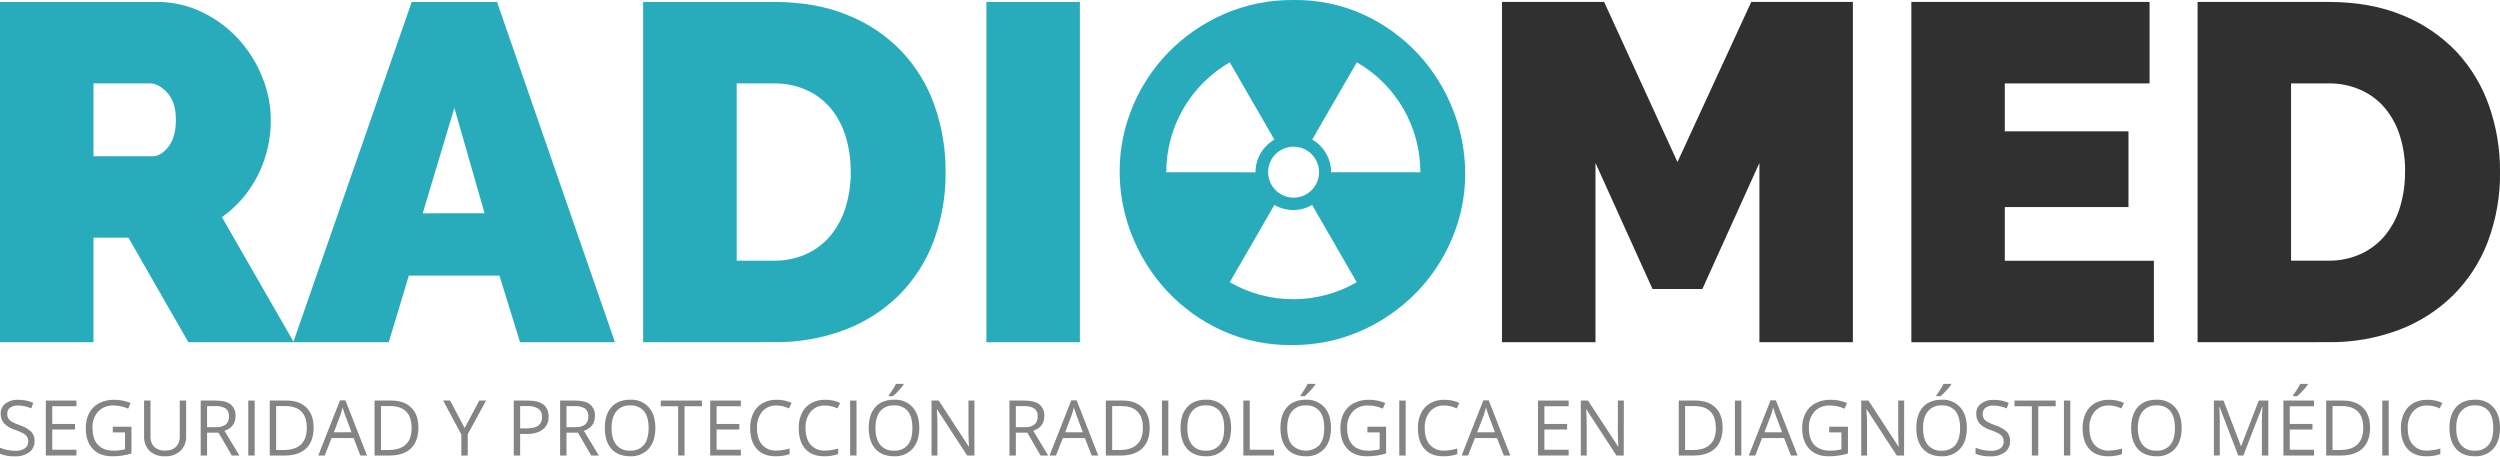
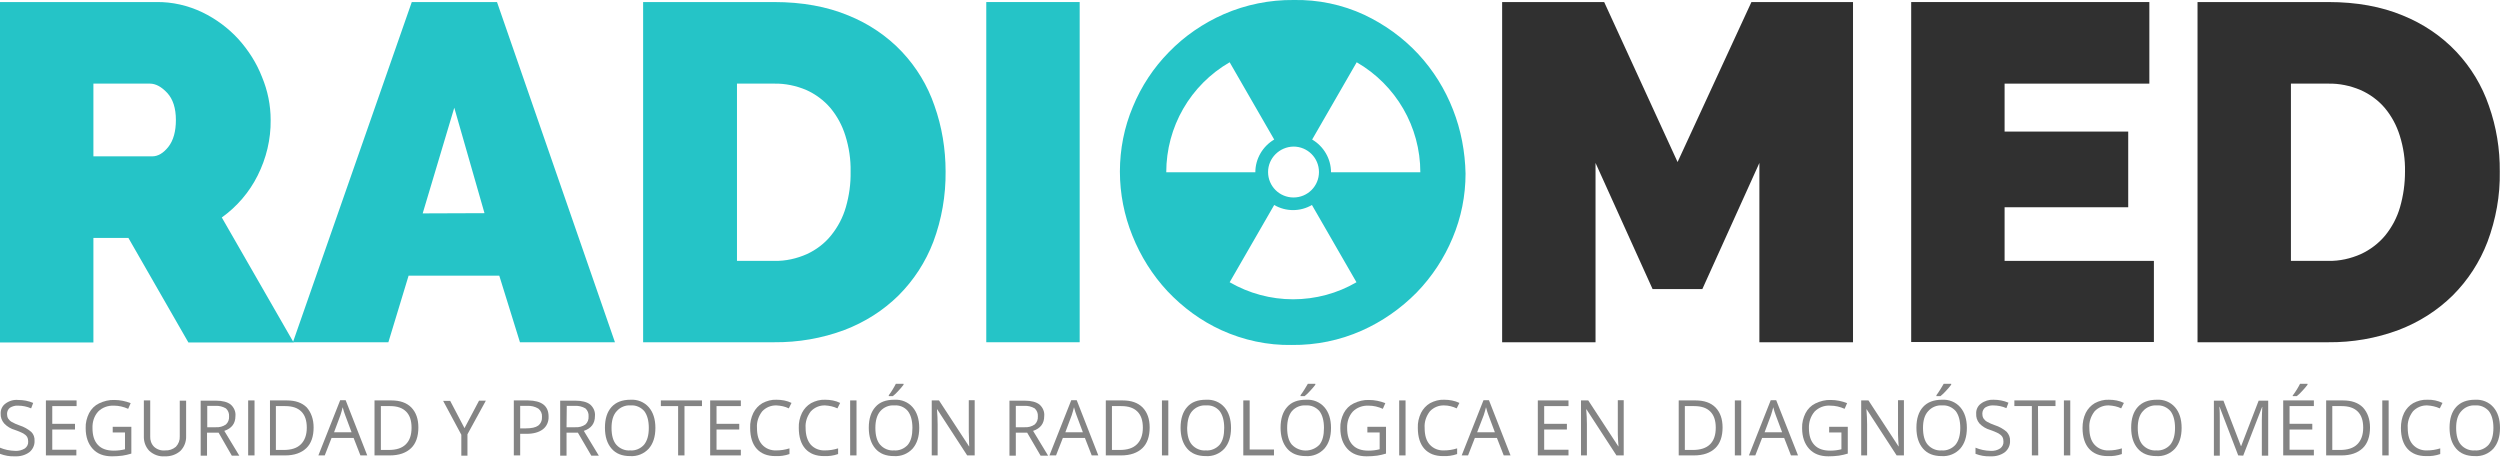
- <svg xmlns="http://www.w3.org/2000/svg" id="Capa_1" data-name="Capa 1" viewBox="0 0 1100.07 200.77">
-   <defs>
-     <style>.cls-1{fill:#28acbc;}.cls-2{fill:#303030;}.cls-3{fill:#848484;}</style>
-   </defs>
-   <path class="cls-1" d="M0,150.59V.85H68.76A45.48,45.48,0,0,1,89,5.38a52.68,52.68,0,0,1,15.93,11.81,55.19,55.19,0,0,1,10.44,16.66,50,50,0,0,1,3.79,18.88,53.24,53.24,0,0,1-5.69,24.36A49.62,49.62,0,0,1,97.65,95.54l31.64,55.05H82.89l-26.37-46H41.13v46ZM41.13,68.76H67.07q3.8,0,7.06-4.22T77.4,52.73q0-7.8-3.79-11.92T66,36.7H41.13Z" />
-   <path class="cls-1" d="M181.17.85h37.54L270.6,150.59H228.84l-9.07-29.31H179.9l-8.85,29.31h-42Zm32.06,93-13.29-46.4L186,93.86Z" />
-   <path class="cls-1" d="M283,150.59V.85h57.58q18.56,0,32.69,5.9a67.61,67.61,0,0,1,23.62,16,67.22,67.22,0,0,1,14.34,23.73,85.82,85.82,0,0,1,4.85,29,84.68,84.68,0,0,1-5.37,30.9A67,67,0,0,1,395.45,130a68.41,68.41,0,0,1-23.83,15.18,85.29,85.29,0,0,1-31,5.38Zm91.32-75.08A51.06,51.06,0,0,0,372,59.69a35.36,35.36,0,0,0-6.64-12.23,30,30,0,0,0-10.65-7.91,34,34,0,0,0-14.13-2.85H324.17v78h16.45a33.37,33.37,0,0,0,14.34-3,29.76,29.76,0,0,0,10.65-8.22,36.3,36.3,0,0,0,6.54-12.44A52.91,52.91,0,0,0,374.36,75.51Z" />
-   <path class="cls-1" d="M434.05,150.59V.85h41.13V150.59Z" />
-   <path class="cls-1" d="M639.36,48.31a77.54,77.54,0,0,0-15.28-24.49A76.31,76.31,0,0,0,600.23,6.53a72,72,0,0,0-31-6.53,74.92,74.92,0,0,0-30.71,6.22,77.29,77.29,0,0,0-24.23,16.66A75.83,75.83,0,0,0,498.36,47a73.82,73.82,0,0,0-5.68,28.48,75.26,75.26,0,0,0,5.48,28.25,78,78,0,0,0,15.4,24.37,76.31,76.31,0,0,0,23.83,17.19,72.21,72.21,0,0,0,31,6.53,73.71,73.71,0,0,0,30.68-6.32,78.14,78.14,0,0,0,24.16-16.77,76.64,76.64,0,0,0,15.81-24,72.82,72.82,0,0,0,5.68-28.35A76.26,76.26,0,0,0,639.36,48.31ZM569.19,64.54A11.22,11.22,0,1,1,558,75.74,11.22,11.22,0,0,1,569.19,64.54Zm-56,11.26a55.8,55.8,0,0,1,27.94-48.37l19.63,34a16.62,16.62,0,0,0-8.31,14.39Zm55.86,55.86a55.55,55.55,0,0,1-27.92-7.48l19.63-34a16.58,16.58,0,0,0,16.61,0l19.63,34A55.58,55.58,0,0,1,569.09,131.66ZM585.73,75.8a16.63,16.63,0,0,0-8.32-14.39l19.63-34A55.75,55.75,0,0,1,625,75.8Z" />
-   <path class="cls-2" d="M774.19,150.59V71.71l-25.1,55.47H727.16l-25.1-55.47v78.88H660.93V.85h44.93l32.27,70.44L770.61.85h44.71V150.59Z" />
-   <path class="cls-2" d="M947.77,114.74v35.85H841.05V.85H945.87V36.7h-63.7V57.79h54.42V91.11H882.17v23.63Z" />
-   <path class="cls-2" d="M967,150.59V.85h57.58q18.56,0,32.69,5.9a67.61,67.61,0,0,1,23.62,16,67.22,67.22,0,0,1,14.34,23.73,85.82,85.82,0,0,1,4.85,29,84.47,84.47,0,0,1-5.38,30.9A66.8,66.8,0,0,1,1079.37,130a68.41,68.41,0,0,1-23.83,15.18,85.29,85.29,0,0,1-31,5.38Zm91.32-75.08A51.06,51.06,0,0,0,1056,59.69a35.36,35.36,0,0,0-6.64-12.23,30,30,0,0,0-10.65-7.91,34,34,0,0,0-14.13-2.85h-16.45v78h16.45a33.37,33.37,0,0,0,14.34-3,29.76,29.76,0,0,0,10.65-8.22,36.25,36.25,0,0,0,6.54-12.45A52.8,52.8,0,0,0,1058.28,75.51Z" />
-   <path class="cls-3" d="M15.21,194a5.93,5.93,0,0,1-2.31,5,10,10,0,0,1-6.28,1.79A15.72,15.72,0,0,1,0,199.66V197a17.05,17.05,0,0,0,3.24,1,17.26,17.26,0,0,0,3.47.36A7,7,0,0,0,11,197.24a3.49,3.49,0,0,0,1.42-3,3.88,3.88,0,0,0-.5-2.06,4.74,4.74,0,0,0-1.69-1.48,24.62,24.62,0,0,0-3.6-1.54,11.48,11.48,0,0,1-4.82-2.86A6.33,6.33,0,0,1,.31,182a5.37,5.37,0,0,1,2.11-4.45A8.65,8.65,0,0,1,8,175.91a16.23,16.23,0,0,1,6.63,1.33l-.87,2.44a15.15,15.15,0,0,0-5.82-1.25,5.68,5.68,0,0,0-3.49.95,3.17,3.17,0,0,0-1.26,2.67,4.08,4.08,0,0,0,.46,2.06,4.41,4.41,0,0,0,1.57,1.47,19,19,0,0,0,3.36,1.48A13.15,13.15,0,0,1,13.78,190,5.7,5.7,0,0,1,15.21,194Z" />
-   <path class="cls-3" d="M33.64,200.44H20.16V176.26H33.64v2.5H23v7.79H33V189H23v8.89H33.64Z" />
-   <path class="cls-3" d="M49.63,187.77h8.22v11.76a26.29,26.29,0,0,1-3.9.92,28.52,28.52,0,0,1-4.6.32q-5.49,0-8.55-3.27t-3.06-9.15a13.81,13.81,0,0,1,1.51-6.61,10.24,10.24,0,0,1,4.36-4.33,14.1,14.1,0,0,1,6.66-1.5,18.16,18.16,0,0,1,7.21,1.43l-1.09,2.48a16,16,0,0,0-6.3-1.39,9,9,0,0,0-6.89,2.63,10.16,10.16,0,0,0-2.48,7.29c0,3.26.79,5.74,2.39,7.42s3.93,2.53,7,2.53a20.68,20.68,0,0,0,4.91-.58v-7.44H49.63Z" />
-   <path class="cls-3" d="M81.91,176.26V191.9a8.53,8.53,0,0,1-2.5,6.51,9.59,9.59,0,0,1-6.86,2.36,9.21,9.21,0,0,1-6.76-2.38,8.85,8.85,0,0,1-2.39-6.55V176.26h2.82V192a6.2,6.2,0,0,0,1.65,4.64,6.62,6.62,0,0,0,4.86,1.62,6.44,6.44,0,0,0,4.71-1.62A6.25,6.25,0,0,0,79.1,192V176.26Z" />
-   <path class="cls-3" d="M91.12,190.38v10.06H88.31V176.26h6.63q4.45,0,6.58,1.7a6.21,6.21,0,0,1,2.12,5.13q0,4.8-4.86,6.48l6.56,10.87H102l-5.85-10.06Zm0-2.41H95a6.68,6.68,0,0,0,4.36-1.18,4.39,4.39,0,0,0,1.39-3.55,4.05,4.05,0,0,0-1.41-3.46,7.7,7.7,0,0,0-4.54-1.06H91.12Z" />
-   <path class="cls-3" d="M109.25,200.44V176.26h2.81v24.18Z" />
-   <path class="cls-3" d="M138,188.12q0,6-3.25,9.15t-9.35,3.17h-6.7V176.26h7.41q5.64,0,8.76,3.12T138,188.12Zm-3,.1c0-3.16-.79-5.53-2.37-7.13s-3.94-2.4-7.06-2.4H121.5V198h3.42c3.36,0,5.87-.83,7.56-2.47S135,191.45,135,188.22Z" />
-   <path class="cls-3" d="M158.58,200.44l-3-7.69h-9.69l-3,7.69h-2.84l9.56-24.28H152l9.51,24.28Zm-3.89-10.22-2.81-7.49c-.36-.95-.74-2.11-1.12-3.49a31.43,31.43,0,0,1-1,3.49l-2.84,7.49Z" />
-   <path class="cls-3" d="M184.11,188.12q0,6-3.25,9.15t-9.35,3.17h-6.7V176.26h7.41q5.64,0,8.77,3.12T184.11,188.12Zm-3,.1c0-3.16-.79-5.53-2.38-7.13s-3.93-2.4-7-2.4h-4.08V198h3.42c3.35,0,5.87-.83,7.56-2.47S181.14,191.45,181.14,188.22Z" />
-   <path class="cls-3" d="M204.45,188.35l6.45-12.09h3l-8.07,14.8v9.38H203v-9.25L195,176.26h3.07Z" />
-   <path class="cls-3" d="M241.4,183.31a6.76,6.76,0,0,1-2.51,5.64q-2.5,2-7.17,2h-2.84v9.51h-2.81V176.26h6.26Q241.4,176.26,241.4,183.31Zm-12.52,5.21h2.53c2.49,0,4.29-.41,5.41-1.21a4.47,4.47,0,0,0,1.67-3.87,4.18,4.18,0,0,0-1.57-3.57,8.17,8.17,0,0,0-4.9-1.18h-3.14Z" />
-   <path class="cls-3" d="M249.27,190.38v10.06h-2.81V176.26h6.63q4.46,0,6.57,1.7a6.18,6.18,0,0,1,2.13,5.13q0,4.8-4.86,6.48l6.56,10.87h-3.32l-5.86-10.06Zm0-2.41h3.85a6.71,6.71,0,0,0,4.37-1.18,4.39,4.39,0,0,0,1.39-3.55,4.05,4.05,0,0,0-1.41-3.46,7.74,7.74,0,0,0-4.55-1.06h-3.65Z" />
-   <path class="cls-3" d="M288.38,188.32q0,5.81-2.93,9.13a10.35,10.35,0,0,1-8.17,3.32c-3.56,0-6.3-1.09-8.24-3.27s-2.9-5.25-2.9-9.22,1-7,2.91-9.15,4.7-3.25,8.27-3.25a10.27,10.27,0,0,1,8.13,3.31Q288.39,182.49,288.38,188.32Zm-19.27,0q0,4.91,2.1,7.45a7.41,7.41,0,0,0,6.07,2.53,7.33,7.33,0,0,0,6.07-2.53c1.37-1.68,2.06-4.17,2.06-7.45s-.69-5.72-2.05-7.4a7.28,7.28,0,0,0-6-2.53,7.46,7.46,0,0,0-6.11,2.54Q269.11,183.48,269.11,188.32Z" />
-   <path class="cls-3" d="M301.21,200.44H298.4V178.76h-7.65v-2.5h18.12v2.5h-7.66Z" />
-   <path class="cls-3" d="M326,200.44H312.51V176.26H326v2.5H315.32v7.79h10V189h-10v8.89H326Z" />
-   <path class="cls-3" d="M341.7,178.43a7.88,7.88,0,0,0-6.29,2.65,10.7,10.7,0,0,0-2.31,7.27c0,3.16.74,5.61,2.22,7.33a7.89,7.89,0,0,0,6.34,2.59,21.6,21.6,0,0,0,5.78-.91v2.47a18,18,0,0,1-6.21.94c-3.56,0-6.3-1.08-8.24-3.24s-2.9-5.23-2.9-9.21a14.53,14.53,0,0,1,1.39-6.55,10.1,10.1,0,0,1,4-4.34,12.26,12.26,0,0,1,6.21-1.52,15.07,15.07,0,0,1,6.65,1.39l-1.19,2.42A12.81,12.81,0,0,0,341.7,178.43Z" />
-   <path class="cls-3" d="M363.06,178.43a7.91,7.91,0,0,0-6.29,2.65,10.7,10.7,0,0,0-2.31,7.27c0,3.16.75,5.61,2.23,7.33a7.88,7.88,0,0,0,6.34,2.59,21.48,21.48,0,0,0,5.77-.91v2.47a17.94,17.94,0,0,1-6.2.94q-5.34,0-8.24-3.24t-2.9-9.21a14.53,14.53,0,0,1,1.39-6.55,10,10,0,0,1,4-4.34,12.26,12.26,0,0,1,6.21-1.52,15,15,0,0,1,6.64,1.39l-1.19,2.42A12.78,12.78,0,0,0,363.06,178.43Z" />
-   <path class="cls-3" d="M374.08,200.44V176.26h2.81v24.18Z" />
-   <path class="cls-3" d="M404.51,188.32q0,5.81-2.94,9.13a10.34,10.34,0,0,1-8.16,3.32q-5.34,0-8.24-3.27t-2.91-9.22q0-5.9,2.91-9.15t8.27-3.25a10.28,10.28,0,0,1,8.14,3.31Q404.51,182.49,404.51,188.32Zm-19.27,0q0,4.91,2.09,7.45a7.43,7.43,0,0,0,6.08,2.53,7.35,7.35,0,0,0,6.07-2.53c1.37-1.68,2-4.17,2-7.45s-.68-5.72-2-7.4a7.31,7.31,0,0,0-6.05-2.53,7.47,7.47,0,0,0-6.11,2.54Q385.25,183.48,385.24,188.32Zm5.85-14.41a28.06,28.06,0,0,0,1.72-2.48,27.41,27.41,0,0,0,1.44-2.53h3.35v.35a24,24,0,0,1-2.17,2.64,24.88,24.88,0,0,1-2.5,2.44h-1.84Z" />
-   <path class="cls-3" d="M428.78,200.44h-3.21l-13.21-20.29h-.13c.18,2.38.26,4.56.26,6.55v13.74H409.9V176.26h3.17l13.18,20.21h.13c0-.3-.07-1.25-.14-2.87s-.11-2.77-.09-3.46V176.26h2.63Z" />
-   <path class="cls-3" d="M447,190.38v10.06h-2.81V176.26h6.63q4.45,0,6.57,1.7a6.18,6.18,0,0,1,2.13,5.13q0,4.8-4.86,6.48l6.56,10.87h-3.32l-5.86-10.06Zm0-2.41h3.85a6.71,6.71,0,0,0,4.37-1.18,4.42,4.42,0,0,0,1.39-3.55,4,4,0,0,0-1.42-3.46,7.68,7.68,0,0,0-4.54-1.06H447Z" />
-   <path class="cls-3" d="M480.37,200.44l-3-7.69h-9.69l-3,7.69h-2.85l9.56-24.28h2.37l9.51,24.28Zm-3.89-10.22-2.81-7.49c-.37-.95-.74-2.11-1.13-3.49a31.23,31.23,0,0,1-1,3.49l-2.84,7.49Z" />
-   <path class="cls-3" d="M505.9,188.12q0,6-3.25,9.15t-9.36,3.17H486.6V176.26H494q5.64,0,8.76,3.12C504.85,181.47,505.9,184.38,505.9,188.12Zm-3,.1c0-3.16-.79-5.53-2.37-7.13s-3.94-2.4-7.06-2.4h-4.08V198h3.42c3.35,0,5.87-.83,7.56-2.47S502.92,191.45,502.92,188.22Z" />
-   <path class="cls-3" d="M511.29,200.44V176.26h2.81v24.18Z" />
-   <path class="cls-3" d="M541.72,188.32q0,5.81-2.94,9.13a10.34,10.34,0,0,1-8.16,3.32q-5.34,0-8.24-3.27t-2.91-9.22q0-5.9,2.91-9.15t8.27-3.25a10.28,10.28,0,0,1,8.14,3.31Q541.72,182.49,541.72,188.32Zm-19.27,0q0,4.91,2.09,7.45a7.43,7.43,0,0,0,6.08,2.53,7.35,7.35,0,0,0,6.07-2.53c1.37-1.68,2-4.17,2-7.45s-.68-5.72-2-7.4a7.31,7.31,0,0,0-6.05-2.53,7.47,7.47,0,0,0-6.11,2.54Q522.45,183.48,522.45,188.32Z" />
-   <path class="cls-3" d="M547.11,200.44V176.26h2.81v21.63h10.67v2.55Z" />
-   <path class="cls-3" d="M585.67,188.32q0,5.81-2.93,9.13a10.34,10.34,0,0,1-8.16,3.32q-5.34,0-8.25-3.27t-2.9-9.22q0-5.9,2.91-9.15t8.27-3.25a10.29,10.29,0,0,1,8.14,3.31Q585.68,182.49,585.67,188.32Zm-19.26,0c0,3.27.69,5.75,2.09,7.45a8.56,8.56,0,0,0,12.15,0c1.36-1.68,2.05-4.17,2.05-7.45s-.69-5.72-2.05-7.4a7.28,7.28,0,0,0-6-2.53,7.46,7.46,0,0,0-6.11,2.54C567.1,182.63,566.41,185.09,566.41,188.32Zm5.85-14.41c.53-.68,1.1-1.51,1.71-2.48a27.79,27.79,0,0,0,1.45-2.53h3.34v.35a23.76,23.76,0,0,1-2.16,2.64,26,26,0,0,1-2.5,2.44h-1.84Z" />
-   <path class="cls-3" d="M601.7,187.77h8.22v11.76a26.29,26.29,0,0,1-3.9.92,28.52,28.52,0,0,1-4.6.32q-5.49,0-8.55-3.27t-3.06-9.15a13.81,13.81,0,0,1,1.51-6.61,10.24,10.24,0,0,1,4.36-4.33,14.07,14.07,0,0,1,6.66-1.5,18.16,18.16,0,0,1,7.21,1.43l-1.09,2.48a16,16,0,0,0-6.3-1.39,9,9,0,0,0-6.89,2.63,10.17,10.17,0,0,0-2.49,7.29c0,3.26.8,5.74,2.39,7.42s3.94,2.53,7,2.53a20.68,20.68,0,0,0,4.91-.58v-7.44H601.7Z" />
-   <path class="cls-3" d="M615.72,200.44V176.26h2.82v24.18Z" />
-   <path class="cls-3" d="M635.52,178.43a7.88,7.88,0,0,0-6.29,2.65,10.7,10.7,0,0,0-2.31,7.27c0,3.16.74,5.61,2.22,7.33a7.91,7.91,0,0,0,6.34,2.59,21.6,21.6,0,0,0,5.78-.91v2.47a18,18,0,0,1-6.21.94c-3.56,0-6.3-1.08-8.24-3.24s-2.9-5.23-2.9-9.21a14.4,14.4,0,0,1,1.4-6.55,10,10,0,0,1,4-4.34,12.26,12.26,0,0,1,6.21-1.52,15.07,15.07,0,0,1,6.65,1.39L641,179.72A12.81,12.81,0,0,0,635.52,178.43Z" />
-   <path class="cls-3" d="M661.73,200.44l-3-7.69H649l-3,7.69h-2.84l9.56-24.28h2.36l9.51,24.28Zm-3.89-10.22L655,182.73c-.36-.95-.74-2.11-1.12-3.49a31.23,31.23,0,0,1-1,3.49L650,190.22Z" />
-   <path class="cls-3" d="M690.24,200.44H676.76V176.26h13.48v2.5H679.57v7.79h10V189h-10v8.89h10.67Z" />
-   <path class="cls-3" d="M714.49,200.44h-3.21l-13.22-20.29h-.13c.18,2.38.26,4.56.26,6.55v13.74H695.6V176.26h3.17L712,196.47h.14c0-.3-.08-1.25-.15-2.87s-.11-2.77-.09-3.46V176.26h2.64Z" />
-   <path class="cls-3" d="M758,188.12q0,6-3.25,9.15t-9.36,3.17h-6.69V176.26h7.41q5.64,0,8.76,3.12C757,181.47,758,184.38,758,188.12Zm-3,.1c0-3.16-.79-5.53-2.37-7.13s-3.94-2.4-7.06-2.4h-4.08V198H745c3.35,0,5.87-.83,7.56-2.47S755.05,191.45,755.05,188.22Z" />
-   <path class="cls-3" d="M763.42,200.44V176.26h2.81v24.18Z" />
-   <path class="cls-3" d="M788.06,200.44l-3-7.69h-9.69l-3,7.69h-2.84l9.56-24.28h2.36L791,200.44Zm-3.89-10.22-2.81-7.49c-.36-.95-.74-2.11-1.12-3.49a31.43,31.43,0,0,1-1,3.49l-2.84,7.49Z" />
-   <path class="cls-3" d="M804.93,187.77h8.22v11.76a26.13,26.13,0,0,1-3.91.92,28.3,28.3,0,0,1-4.59.32q-5.49,0-8.55-3.27T793,188.35a13.81,13.81,0,0,1,1.51-6.61,10.24,10.24,0,0,1,4.36-4.33,14.07,14.07,0,0,1,6.66-1.5,18.19,18.19,0,0,1,7.21,1.43l-1.09,2.48a16,16,0,0,0-6.3-1.39,9,9,0,0,0-6.9,2.63,10.21,10.21,0,0,0-2.48,7.29c0,3.26.8,5.74,2.39,7.42s3.94,2.53,7,2.53a20.68,20.68,0,0,0,4.91-.58v-7.44h-5.41Z" />
-   <path class="cls-3" d="M837.84,200.44h-3.21l-13.22-20.29h-.13q.27,3.57.27,6.55v13.74H819V176.26h3.17l13.18,20.21h.14c0-.3-.07-1.25-.15-2.87s-.1-2.77-.08-3.46V176.26h2.63Z" />
-   <path class="cls-3" d="M865.47,188.32q0,5.81-2.93,9.13a10.35,10.35,0,0,1-8.17,3.32c-3.56,0-6.3-1.09-8.24-3.27s-2.9-5.25-2.9-9.22,1-7,2.91-9.15,4.7-3.25,8.27-3.25a10.27,10.27,0,0,1,8.13,3.31Q865.48,182.49,865.47,188.32Zm-19.27,0q0,4.91,2.1,7.45a7.41,7.41,0,0,0,6.07,2.53,7.33,7.33,0,0,0,6.07-2.53c1.37-1.68,2.06-4.17,2.06-7.45s-.69-5.72-2-7.4a7.28,7.28,0,0,0-6-2.53,7.46,7.46,0,0,0-6.11,2.54Q846.2,183.48,846.2,188.32Zm5.86-14.41c.53-.68,1.1-1.51,1.71-2.48s1.09-1.81,1.45-2.53h3.34v.35a24,24,0,0,1-2.17,2.64,24.88,24.88,0,0,1-2.5,2.44h-1.83Z" />
-   <path class="cls-3" d="M884.51,194a5.94,5.94,0,0,1-2.32,5,10,10,0,0,1-6.28,1.79,15.75,15.75,0,0,1-6.62-1.11V197a17.05,17.05,0,0,0,3.24,1,17.28,17.28,0,0,0,3.48.36,7,7,0,0,0,4.23-1.06,3.49,3.49,0,0,0,1.42-3,3.88,3.88,0,0,0-.5-2.06,4.74,4.74,0,0,0-1.69-1.48,24.62,24.62,0,0,0-3.6-1.54,11.48,11.48,0,0,1-4.82-2.86,6.32,6.32,0,0,1-1.44-4.31,5.36,5.36,0,0,1,2.1-4.45,8.67,8.67,0,0,1,5.55-1.66,16.23,16.23,0,0,1,6.63,1.33l-.87,2.44a15.15,15.15,0,0,0-5.82-1.25,5.7,5.7,0,0,0-3.49.95,3.17,3.17,0,0,0-1.26,2.67,4.19,4.19,0,0,0,.46,2.06,4.41,4.41,0,0,0,1.57,1.47,19,19,0,0,0,3.36,1.48,13.28,13.28,0,0,1,5.24,2.91A5.75,5.75,0,0,1,884.51,194Z" />
-   <path class="cls-3" d="M896.89,200.44h-2.81V178.76h-7.66v-2.5h18.13v2.5h-7.66Z" />
-   <path class="cls-3" d="M908.19,200.44V176.26H911v24.18Z" />
-   <path class="cls-3" d="M928,178.43a7.91,7.91,0,0,0-6.29,2.65,10.7,10.7,0,0,0-2.31,7.27c0,3.16.74,5.61,2.23,7.33a7.88,7.88,0,0,0,6.34,2.59,21.48,21.48,0,0,0,5.77-.91v2.47a18,18,0,0,1-6.2.94q-5.34,0-8.24-3.24t-2.91-9.21a14.53,14.53,0,0,1,1.4-6.55,10,10,0,0,1,4-4.34,12.26,12.26,0,0,1,6.21-1.52,15,15,0,0,1,6.64,1.39l-1.19,2.42A12.81,12.81,0,0,0,928,178.43Z" />
-   <path class="cls-3" d="M960,188.32q0,5.81-2.93,9.13a10.35,10.35,0,0,1-8.17,3.32c-3.56,0-6.3-1.09-8.24-3.27s-2.9-5.25-2.9-9.22,1-7,2.91-9.15,4.7-3.25,8.27-3.25a10.27,10.27,0,0,1,8.13,3.31Q960,182.49,960,188.32Zm-19.27,0q0,4.91,2.1,7.45a7.41,7.41,0,0,0,6.07,2.53,7.33,7.33,0,0,0,6.07-2.53c1.37-1.68,2.06-4.17,2.06-7.45s-.69-5.72-2-7.4a7.28,7.28,0,0,0-6-2.53,7.46,7.46,0,0,0-6.11,2.54Q940.71,183.48,940.71,188.32Z" />
-   <path class="cls-3" d="M984.87,200.44,976.67,179h-.13c.15,1.7.23,3.71.23,6.05v15.38h-2.6V176.26h4.24l7.65,20h.13l7.73-20h4.2v24.18h-2.81V184.86q0-2.69.23-5.82h-.13l-8.27,21.4Z" />
-   <path class="cls-3" d="M1018.23,200.44h-13.48V176.26h13.48v2.5h-10.67v7.79h10V189h-10v8.89h10.67ZM1009,173.91c.52-.68,1.1-1.51,1.71-2.48a27.41,27.41,0,0,0,1.44-2.53h3.35v.35a24,24,0,0,1-2.17,2.64,24.88,24.88,0,0,1-2.5,2.44H1009Z" />
-   <path class="cls-3" d="M1042.89,188.12q0,6-3.25,9.15t-9.36,3.17h-6.69V176.26h7.4q5.65,0,8.77,3.12C1041.84,181.47,1042.89,184.38,1042.89,188.12Zm-3,.1c0-3.16-.79-5.53-2.37-7.13s-3.94-2.4-7.06-2.4h-4.08V198h3.42c3.35,0,5.87-.83,7.56-2.47S1039.91,191.45,1039.91,188.22Z" />
-   <path class="cls-3" d="M1048.28,200.44V176.26h2.81v24.18Z" />
-   <path class="cls-3" d="M1068.07,178.43a7.88,7.88,0,0,0-6.29,2.65,10.7,10.7,0,0,0-2.31,7.27c0,3.16.74,5.61,2.22,7.33a7.91,7.91,0,0,0,6.35,2.59,21.54,21.54,0,0,0,5.77-.91v2.47a18,18,0,0,1-6.2.94q-5.34,0-8.25-3.24t-2.9-9.21a14.53,14.53,0,0,1,1.4-6.55,10.08,10.08,0,0,1,4-4.34,12.26,12.26,0,0,1,6.21-1.52,15,15,0,0,1,6.65,1.39l-1.19,2.42A12.81,12.81,0,0,0,1068.07,178.43Z" />
-   <path class="cls-3" d="M1100.07,188.32q0,5.81-2.93,9.13a10.35,10.35,0,0,1-8.17,3.32c-3.56,0-6.3-1.09-8.24-3.27s-2.9-5.25-2.9-9.22,1-7,2.91-9.15,4.7-3.25,8.27-3.25a10.27,10.27,0,0,1,8.13,3.31Q1100.08,182.49,1100.07,188.32Zm-19.27,0q0,4.91,2.1,7.45a7.41,7.41,0,0,0,6.07,2.53,7.33,7.33,0,0,0,6.07-2.53c1.37-1.68,2.06-4.17,2.06-7.45s-.69-5.72-2-7.4a7.28,7.28,0,0,0-6-2.53,7.46,7.46,0,0,0-6.11,2.54Q1080.8,183.48,1080.8,188.32Z" />
+ <svg xmlns="http://www.w3.org/2000/svg" version="1.1" id="Capa_1" x="0px" y="0px" viewBox="0 0 1100.1 200.8" style="enable-background:new 0 0 1100.1 200.8;" xml:space="preserve">
+   <style type="text/css">
+ 	.st0{fill:#25C4C7;}
+ 	.st1{fill:#303030;}
+ 	.st2{fill:#848484;}
+ </style>
+   <path class="st0" d="M0,150.6V0.9h68.8c7-0.1,13.9,1.5,20.2,4.5c6,2.9,11.4,6.9,15.9,11.8c4.4,4.9,8,10.5,10.4,16.7  c2.5,6,3.8,12.4,3.8,18.9c0.1,8.5-1.9,16.8-5.7,24.4c-3.7,7.4-9.1,13.7-15.8,18.5l31.6,55H82.9l-26.4-46H41.1v46H0z M41.1,68.8h25.9  c2.5,0,4.9-1.4,7.1-4.2c2.2-2.8,3.3-6.8,3.3-11.8c0-5.2-1.3-9.2-3.8-11.9s-5.1-4.1-7.6-4.1H41.1V68.8z" />
+   <path class="st0" d="M181.2,0.9h37.5l51.9,149.7h-41.8l-9.1-29.3h-39.9l-8.9,29.3h-42L181.2,0.9z M213.2,93.8l-13.3-46.4L186,93.9  L213.2,93.8z" />
+   <path class="st0" d="M283,150.6V0.9h57.6c12.4,0,23.3,2,32.7,5.9c8.9,3.6,17,9,23.6,16c6.4,6.8,11.3,14.9,14.3,23.7  c3.3,9.3,4.9,19.1,4.9,29c0.1,10.5-1.7,21-5.4,30.9c-3.4,8.9-8.6,16.9-15.3,23.6c-6.8,6.7-14.9,11.8-23.8,15.2  c-9.9,3.7-20.4,5.5-31,5.4L283,150.6z M374.3,75.5c0.1-5.4-0.7-10.7-2.3-15.8c-1.4-4.5-3.6-8.6-6.6-12.2c-2.9-3.4-6.6-6.1-10.6-7.9  c-4.5-1.9-9.3-2.9-14.1-2.8h-16.4v78h16.5c4.9,0.1,9.8-1,14.3-3c4.1-1.9,7.8-4.7,10.6-8.2c3-3.7,5.2-7.9,6.5-12.4  C373.7,86,374.4,80.8,374.3,75.5L374.3,75.5z" />
+   <path class="st0" d="M434,150.6V0.9h41.1v149.7H434z" />
+   <path class="st0" d="M639.4,48.3c-3.5-9-8.7-17.4-15.3-24.5c-6.8-7.3-14.9-13.1-23.8-17.3c-9.7-4.5-20.3-6.7-31-6.5  c-10.6-0.1-21,2-30.7,6.2c-9.1,4-17.3,9.6-24.2,16.7c-6.8,6.9-12.2,15.1-15.9,24.1c-3.8,9-5.7,18.7-5.7,28.5  c0,9.7,1.9,19.3,5.5,28.2c3.6,9,8.8,17.3,15.4,24.4c6.8,7.2,14.8,13.1,23.8,17.2c9.7,4.4,20.3,6.7,31,6.5c10.6,0.1,21-2,30.7-6.3  c9-4,17.2-9.7,24.2-16.8c6.7-6.9,12.1-15.1,15.8-24c3.8-9,5.7-18.6,5.7-28.3C644.7,66.8,642.9,57.2,639.4,48.3z M569.2,64.5  c6.2,0,11.2,5,11.2,11.2c0,6.2-5,11.2-11.2,11.2c-6.2,0-11.2-5-11.2-11.2c0,0,0,0,0,0C558,69.6,563,64.6,569.2,64.5z M513.2,75.8  c0-20,10.6-38.4,27.9-48.4l19.6,34c-5.1,3-8.3,8.5-8.3,14.4L513.2,75.8z M569,131.7c-9.8,0-19.4-2.6-27.9-7.5l19.6-34  c5.1,3,11.5,3,16.6,0l19.6,34C588.5,129.1,578.9,131.7,569,131.7L569,131.7z M585.7,75.8c0-5.9-3.2-11.4-8.3-14.4l19.6-34  c17.3,10,28,28.4,28,48.4H585.7z" />
+   <path class="st1" d="M774.2,150.6V71.7l-25.1,55.5h-21.9l-25.1-55.5v78.9h-41.1V0.9h44.9l32.3,70.4l32.5-70.4h44.7v149.7H774.2z" />
+   <path class="st1" d="M947.8,114.7v35.8H841V0.9h104.8v35.9h-63.7v21.1h54.4v33.3h-54.4v23.6H947.8z" />
+   <path class="st1" d="M967,150.6V0.9h57.6c12.4,0,23.3,2,32.7,5.9c8.9,3.6,17,9,23.6,16c6.4,6.8,11.3,14.9,14.3,23.7  c3.3,9.3,4.9,19.1,4.8,29c0.2,10.5-1.7,21-5.4,30.9c-3.4,8.9-8.6,16.9-15.3,23.6c-6.8,6.7-14.9,11.8-23.8,15.2  c-9.9,3.7-20.4,5.5-31,5.4L967,150.6z M1058.3,75.5c0.1-5.4-0.7-10.7-2.3-15.8c-1.4-4.5-3.6-8.6-6.6-12.2c-2.9-3.4-6.6-6.1-10.7-7.9  c-4.5-1.9-9.3-2.9-14.1-2.8h-16.5v78h16.5c4.9,0.1,9.8-1,14.3-3c4.1-1.9,7.8-4.7,10.7-8.2c3-3.7,5.2-7.9,6.5-12.4  C1057.6,86,1058.3,80.8,1058.3,75.5L1058.3,75.5z" />
+   <path class="st2" d="M15.2,194c0.1,1.9-0.8,3.8-2.3,5c-1.8,1.3-4,1.9-6.3,1.8c-2.3,0.1-4.5-0.3-6.6-1.1V197c1,0.4,2.1,0.8,3.2,1  c1.1,0.2,2.3,0.4,3.5,0.4c1.5,0.1,3-0.3,4.3-1.1c0.9-0.7,1.5-1.8,1.4-3c0-0.7-0.1-1.4-0.5-2.1c-0.4-0.6-1-1.1-1.7-1.5  c-1.2-0.6-2.4-1.1-3.6-1.5c-1.8-0.5-3.5-1.5-4.8-2.9c-1-1.2-1.6-2.7-1.5-4.3c-0.1-1.7,0.7-3.4,2.1-4.4c1.6-1.2,3.6-1.8,5.6-1.6  c2.3,0,4.5,0.4,6.6,1.3l-0.9,2.4c-1.8-0.8-3.8-1.2-5.8-1.2c-1.2-0.1-2.5,0.3-3.5,0.9c-0.8,0.6-1.3,1.6-1.3,2.7  c0,0.7,0.1,1.4,0.5,2.1c0.4,0.6,0.9,1.1,1.6,1.5c1.1,0.6,2.2,1.1,3.4,1.5c1.9,0.6,3.7,1.6,5.2,2.9C14.8,191.1,15.3,192.5,15.2,194z" />
+   <path class="st2" d="M33.6,200.4H20.2v-24.2h13.5v2.5H23v7.8h10v2.5H23v8.9h10.6V200.4z" />
+   <path class="st2" d="M49.6,187.8h8.2v11.8c-1.3,0.4-2.6,0.7-3.9,0.9c-1.5,0.2-3.1,0.3-4.6,0.3c-3.7,0-6.5-1.1-8.5-3.3  s-3.1-5.2-3.1-9.1c-0.1-2.3,0.5-4.6,1.5-6.6c1-1.9,2.5-3.4,4.4-4.3c2.1-1,4.4-1.6,6.7-1.5c2.5,0,4.9,0.5,7.2,1.4l-1.1,2.5  c-2-0.9-4.1-1.4-6.3-1.4c-2.6-0.1-5.1,0.8-6.9,2.6c-1.8,2-2.6,4.6-2.5,7.3c0,3.3,0.8,5.7,2.4,7.4s3.9,2.5,7,2.5  c1.7,0,3.3-0.2,4.9-0.6v-7.4h-5.4V187.8z" />
+   <path class="st2" d="M81.9,176.3v15.6c0.1,2.4-0.8,4.8-2.5,6.5c-1.9,1.7-4.4,2.5-6.9,2.4c-2.5,0.2-4.9-0.7-6.8-2.4  c-1.7-1.8-2.5-4.1-2.4-6.6v-15.6h2.8V192c-0.1,1.7,0.5,3.4,1.7,4.6c1.3,1.2,3.1,1.8,4.9,1.6c1.7,0.1,3.4-0.5,4.7-1.6  c1.2-1.3,1.8-2.9,1.7-4.6v-15.7H81.9z" />
+   <path class="st2" d="M91.1,190.4v10.1h-2.8v-24.2h6.6c3,0,5.2,0.6,6.6,1.7c1.5,1.3,2.3,3.2,2.1,5.1c0,3.2-1.6,5.4-4.9,6.5l6.6,10.9  H102l-5.8-10.1L91.1,190.4z M91.1,188H95c1.5,0.1,3.1-0.3,4.4-1.2c1-0.9,1.5-2.2,1.4-3.6c0.1-1.3-0.4-2.6-1.4-3.5  c-1.4-0.8-3-1.2-4.5-1.1h-3.7V188z" />
+   <path class="st2" d="M109.2,200.4v-24.2h2.8v24.2H109.2z" />
+   <path class="st2" d="M138,188.1c0,4-1.1,7.1-3.2,9.1c-2.2,2.1-5.3,3.2-9.3,3.2h-6.7v-24.2h7.4c3.8,0,6.7,1,8.8,3.1  C136.9,181.5,138,184.4,138,188.1z M135,188.2c0-3.2-0.8-5.5-2.4-7.1s-3.9-2.4-7.1-2.4h-4.1V198h3.4c3.4,0,5.9-0.8,7.6-2.5  S135,191.4,135,188.2z" />
+   <path class="st2" d="M158.6,200.4l-3-7.7h-9.7l-3,7.7h-2.8l9.6-24.3h2.4l9.5,24.3H158.6z M154.7,190.2l-2.8-7.5  c-0.4-0.9-0.7-2.1-1.1-3.5c-0.3,1.2-0.6,2.3-1,3.5l-2.8,7.5H154.7z" />
+   <path class="st2" d="M184.1,188.1c0,4-1.1,7.1-3.2,9.1c-2.2,2.1-5.3,3.2-9.4,3.2h-6.7v-24.2h7.4c3.8,0,6.7,1,8.8,3.1  C183.1,181.5,184.1,184.4,184.1,188.1z M181.1,188.2c0-3.2-0.8-5.5-2.4-7.1s-3.9-2.4-7-2.4h-4.1V198h3.4c3.4,0,5.9-0.8,7.6-2.5  S181.1,191.4,181.1,188.2L181.1,188.2z" />
+   <path class="st2" d="M204.4,188.4l6.4-12.1h3l-8.1,14.8v9.4H203v-9.2l-8-14.9h3.1L204.4,188.4z" />
+   <path class="st2" d="M241.4,183.3c0.1,2.2-0.8,4.3-2.5,5.6c-1.7,1.3-4.1,2-7.2,2h-2.8v9.5h-2.8v-24.2h6.3  C238.4,176.3,241.4,178.6,241.4,183.3z M228.9,188.5h2.5c2.5,0,4.3-0.4,5.4-1.2c1.2-0.9,1.8-2.4,1.7-3.9c0.1-1.4-0.5-2.7-1.6-3.6  c-1.5-0.9-3.2-1.3-4.9-1.2h-3.1V188.5z" />
+   <path class="st2" d="M249.3,190.4v10.1h-2.8v-24.2h6.6c3,0,5.2,0.6,6.6,1.7c1.5,1.3,2.3,3.2,2.1,5.1c0,3.2-1.6,5.4-4.9,6.5l6.6,10.9  h-3.3l-5.9-10.1L249.3,190.4z M249.3,188h3.9c1.5,0.1,3.1-0.3,4.4-1.2c1-0.9,1.5-2.2,1.4-3.6c0.1-1.3-0.4-2.6-1.4-3.5  c-1.4-0.8-3-1.2-4.6-1.1h-3.6L249.3,188z" />
+   <path class="st2" d="M288.4,188.3c0,3.9-1,6.9-2.9,9.1c-2.1,2.3-5.1,3.5-8.2,3.3c-3.6,0-6.3-1.1-8.2-3.3s-2.9-5.2-2.9-9.2  s1-7,2.9-9.1s4.7-3.2,8.3-3.2c3.1-0.2,6.1,1,8.1,3.3C287.4,181.4,288.4,184.4,288.4,188.3z M269.1,188.3c0,3.3,0.7,5.8,2.1,7.4  c1.5,1.7,3.8,2.7,6.1,2.5c2.3,0.2,4.6-0.8,6.1-2.5c1.4-1.7,2.1-4.2,2.1-7.4s-0.7-5.7-2-7.4c-1.5-1.7-3.7-2.7-6-2.5  c-2.3-0.2-4.6,0.8-6.1,2.5C269.8,182.6,269.1,185.1,269.1,188.3L269.1,188.3z" />
+   <path class="st2" d="M301.2,200.4h-2.8v-21.7h-7.6v-2.5h18.1v2.5h-7.7V200.4z" />
+   <path class="st2" d="M326,200.4h-13.5v-24.2H326v2.5h-10.7v7.8h10v2.5h-10v8.9H326V200.4z" />
+   <path class="st2" d="M341.7,178.4c-2.4-0.1-4.7,0.9-6.3,2.6c-1.6,2.1-2.5,4.6-2.3,7.3c0,3.2,0.7,5.6,2.2,7.3  c1.6,1.8,3.9,2.7,6.3,2.6c2,0,3.9-0.3,5.8-0.9v2.5c-2,0.7-4.1,1-6.2,0.9c-3.6,0-6.3-1.1-8.2-3.2s-2.9-5.2-2.9-9.2  c-0.1-2.3,0.4-4.5,1.4-6.6c0.9-1.8,2.3-3.3,4-4.3c1.9-1,4-1.6,6.2-1.5c2.3,0,4.6,0.4,6.6,1.4l-1.2,2.4  C345.5,178.9,343.6,178.5,341.7,178.4z" />
+   <path class="st2" d="M363.1,178.4c-2.4-0.1-4.7,0.9-6.3,2.6c-1.6,2.1-2.5,4.6-2.3,7.3c0,3.2,0.8,5.6,2.2,7.3  c1.6,1.8,3.9,2.7,6.3,2.6c2,0,3.9-0.3,5.8-0.9v2.5c-2,0.7-4.1,1-6.2,0.9c-3.6,0-6.3-1.1-8.2-3.2s-2.9-5.2-2.9-9.2  c-0.1-2.3,0.4-4.5,1.4-6.6c0.9-1.8,2.3-3.3,4-4.3c1.9-1,4-1.6,6.2-1.5c2.3,0,4.6,0.4,6.6,1.4l-1.2,2.4  C366.8,178.9,364.9,178.5,363.1,178.4z" />
+   <path class="st2" d="M374.1,200.4v-24.2h2.8v24.2H374.1z" />
+   <path class="st2" d="M404.5,188.3c0,3.9-1,6.9-2.9,9.1c-2.1,2.3-5.1,3.5-8.2,3.3c-3.6,0-6.3-1.1-8.2-3.3c-1.9-2.2-2.9-5.3-2.9-9.2  c0-3.9,1-7,2.9-9.1c1.9-2.2,4.7-3.2,8.3-3.2c3.1-0.2,6.1,1,8.1,3.3C403.5,181.4,404.5,184.4,404.5,188.3z M385.2,188.3  c0,3.3,0.7,5.8,2.1,7.4c1.5,1.7,3.8,2.7,6.1,2.5c2.3,0.2,4.6-0.8,6.1-2.5c1.4-1.7,2-4.2,2-7.4s-0.7-5.7-2-7.4  c-1.5-1.8-3.7-2.7-6-2.5c-2.3-0.2-4.6,0.8-6.1,2.5C385.9,182.6,385.2,185.1,385.2,188.3L385.2,188.3z M391.1,173.9  c0.6-0.8,1.2-1.6,1.7-2.5c0.5-0.8,1-1.7,1.4-2.5h3.4v0.4c-0.7,0.9-1.4,1.8-2.2,2.6c-0.8,0.9-1.6,1.7-2.5,2.4h-1.8V173.9z" />
+   <path class="st2" d="M428.8,200.4h-3.2l-13.2-20.3h-0.1c0.2,2.4,0.3,4.6,0.3,6.6v13.7h-2.6v-24.2h3.2l13.2,20.2h0.1  c0-0.3-0.1-1.2-0.1-2.9s-0.1-2.8-0.1-3.5v-13.9h2.6V200.4z" />
+   <path class="st2" d="M447,190.4v10.1h-2.8v-24.2h6.6c3,0,5.2,0.6,6.6,1.7c1.5,1.3,2.3,3.2,2.1,5.1c0,3.2-1.6,5.4-4.9,6.5l6.6,10.9  h-3.3l-5.9-10.1L447,190.4z M447,188h3.9c1.5,0.1,3.1-0.3,4.4-1.2c1-0.9,1.5-2.2,1.4-3.6c0.1-1.3-0.4-2.6-1.4-3.5  c-1.4-0.8-3-1.2-4.5-1.1H447V188z" />
+   <path class="st2" d="M480.4,200.4l-3-7.7h-9.7l-3,7.7h-2.9l9.6-24.3h2.4l9.5,24.3H480.4z M476.5,190.2l-2.8-7.5  c-0.4-0.9-0.7-2.1-1.1-3.5c-0.3,1.2-0.6,2.3-1,3.5l-2.8,7.5H476.5z" />
+   <path class="st2" d="M505.9,188.1c0,4-1.1,7.1-3.2,9.1c-2.2,2.1-5.3,3.2-9.4,3.2h-6.7v-24.2h7.4c3.8,0,6.7,1,8.8,3.1  C504.9,181.5,505.9,184.4,505.9,188.1z M502.9,188.2c0-3.2-0.8-5.5-2.4-7.1s-3.9-2.4-7.1-2.4h-4.1V198h3.4c3.4,0,5.9-0.8,7.6-2.5  S502.9,191.4,502.9,188.2L502.9,188.2z" />
+   <path class="st2" d="M511.3,200.4v-24.2h2.8v24.2H511.3z" />
+   <path class="st2" d="M541.7,188.3c0,3.9-1,6.9-2.9,9.1c-2.1,2.3-5.1,3.5-8.2,3.3c-3.6,0-6.3-1.1-8.2-3.3c-1.9-2.2-2.9-5.3-2.9-9.2  c0-3.9,1-7,2.9-9.1c1.9-2.2,4.7-3.2,8.3-3.2c3.1-0.2,6.1,1,8.1,3.3C540.7,181.4,541.7,184.4,541.7,188.3z M522.4,188.3  c0,3.3,0.7,5.8,2.1,7.4c1.5,1.7,3.8,2.7,6.1,2.5c2.3,0.2,4.6-0.8,6.1-2.5c1.4-1.7,2-4.2,2-7.4s-0.7-5.7-2-7.4  c-1.5-1.8-3.7-2.7-6-2.5c-2.3-0.2-4.6,0.8-6.1,2.5C523.1,182.6,522.5,185.1,522.4,188.3L522.4,188.3z" />
+   <path class="st2" d="M547.1,200.4v-24.2h2.8v21.6h10.7v2.6H547.1z" />
+   <path class="st2" d="M585.7,188.3c0,3.9-1,6.9-2.9,9.1c-2.1,2.3-5.1,3.5-8.2,3.3c-3.6,0-6.3-1.1-8.2-3.3c-1.9-2.2-2.9-5.3-2.9-9.2  c0-3.9,1-7,2.9-9.1c1.9-2.2,4.7-3.2,8.3-3.2c3.1-0.2,6.1,1,8.1,3.3C584.7,181.4,585.7,184.4,585.7,188.3z M566.4,188.3  c0,3.3,0.7,5.8,2.1,7.4c3.3,3.4,8.8,3.4,12.1,0c0,0,0,0,0,0c1.4-1.7,2-4.2,2-7.4s-0.7-5.7-2-7.4c-1.5-1.7-3.7-2.7-6-2.5  c-2.3-0.2-4.6,0.8-6.1,2.5C567.1,182.6,566.4,185.1,566.4,188.3z M572.3,173.9c0.5-0.7,1.1-1.5,1.7-2.5c0.5-0.8,1-1.7,1.5-2.5h3.3  v0.4c-0.7,0.9-1.4,1.8-2.2,2.6c-0.8,0.9-1.6,1.7-2.5,2.4h-1.8L572.3,173.9z" />
+   <path class="st2" d="M601.7,187.8h8.2v11.8c-1.3,0.4-2.6,0.7-3.9,0.9c-1.5,0.2-3.1,0.3-4.6,0.3c-3.7,0-6.5-1.1-8.5-3.3  s-3.1-5.2-3.1-9.1c-0.1-2.3,0.5-4.6,1.5-6.6c1-1.9,2.5-3.4,4.4-4.3c2.1-1,4.4-1.6,6.7-1.5c2.5,0,4.9,0.5,7.2,1.4l-1.1,2.5  c-2-0.9-4.1-1.4-6.3-1.4c-2.6-0.1-5.1,0.8-6.9,2.6c-1.8,2-2.6,4.6-2.5,7.3c0,3.3,0.8,5.7,2.4,7.4s3.9,2.5,7,2.5  c1.7,0,3.3-0.2,4.9-0.6v-7.4h-5.4V187.8z" />
+   <path class="st2" d="M615.7,200.4v-24.2h2.8v24.2H615.7z" />
+   <path class="st2" d="M635.5,178.4c-2.4-0.1-4.7,0.9-6.3,2.6c-1.6,2.1-2.5,4.6-2.3,7.3c0,3.2,0.7,5.6,2.2,7.3  c1.6,1.8,3.9,2.7,6.3,2.6c2,0,3.9-0.3,5.8-0.9v2.5c-2,0.7-4.1,1-6.2,0.9c-3.6,0-6.3-1.1-8.2-3.2s-2.9-5.2-2.9-9.2  c-0.1-2.3,0.4-4.5,1.4-6.6c0.9-1.8,2.3-3.3,4-4.3c1.9-1,4-1.6,6.2-1.5c2.3,0,4.6,0.4,6.7,1.4l-1.2,2.4  C639.3,178.9,637.4,178.4,635.5,178.4z" />
+   <path class="st2" d="M661.7,200.4l-3-7.7H649l-3,7.7h-2.8l9.6-24.3h2.4l9.5,24.3H661.7z M657.8,190.2l-2.8-7.5  c-0.4-0.9-0.7-2.1-1.1-3.5c-0.3,1.2-0.6,2.3-1,3.5l-2.9,7.5H657.8z" />
+   <path class="st2" d="M690.2,200.4h-13.5v-24.2h13.5v2.5h-10.7v7.8h10v2.5h-10v8.9h10.7V200.4z" />
+   <path class="st2" d="M714.5,200.4h-3.2l-13.2-20.3h-0.1c0.2,2.4,0.3,4.6,0.3,6.6v13.7h-2.6v-24.2h3.2l13.2,20.2h0.1  c0-0.3-0.1-1.2-0.2-2.9s-0.1-2.8-0.1-3.5v-13.9h2.6L714.5,200.4z" />
+   <path class="st2" d="M758,188.1c0,4-1.1,7.1-3.2,9.1c-2.2,2.1-5.3,3.2-9.4,3.2h-6.7v-24.2h7.4c3.8,0,6.7,1,8.8,3.1  C757,181.5,758,184.4,758,188.1z M755,188.2c0-3.2-0.8-5.5-2.4-7.1s-3.9-2.4-7.1-2.4h-4.1V198h3.5c3.3,0,5.9-0.8,7.6-2.5  S755,191.4,755,188.2L755,188.2z" />
+   <path class="st2" d="M763.4,200.4v-24.2h2.8v24.2H763.4z" />
+   <path class="st2" d="M788.1,200.4l-3-7.7h-9.7l-3,7.7h-2.8l9.6-24.3h2.4l9.6,24.3H788.1z M784.2,190.2l-2.8-7.5  c-0.4-0.9-0.7-2.1-1.1-3.5c-0.3,1.2-0.6,2.3-1,3.5l-2.8,7.5H784.2z" />
+   <path class="st2" d="M804.9,187.8h8.2v11.8c-1.3,0.4-2.6,0.7-3.9,0.9c-1.5,0.2-3.1,0.3-4.6,0.3c-3.7,0-6.5-1.1-8.5-3.3  s-3.1-5.2-3.1-9.1c-0.1-2.3,0.5-4.6,1.5-6.6c1-1.9,2.5-3.4,4.4-4.3c2.1-1,4.4-1.6,6.7-1.5c2.5,0,4.9,0.5,7.2,1.4l-1.1,2.5  c-2-0.9-4.1-1.4-6.3-1.4c-2.6-0.2-5.1,0.8-6.9,2.6c-1.7,2-2.6,4.6-2.5,7.3c0,3.3,0.8,5.7,2.4,7.4s3.9,2.5,7,2.5  c1.7,0,3.3-0.2,4.9-0.6v-7.4h-5.4L804.9,187.8z" />
+   <path class="st2" d="M837.8,200.4h-3.2l-13.2-20.3h-0.1c0.2,2.4,0.3,4.6,0.3,6.6v13.7H819v-24.2h3.2l13.2,20.2h0.1  c0-0.3-0.1-1.2-0.2-2.9s-0.1-2.8-0.1-3.5v-13.9h2.6L837.8,200.4z" />
+   <path class="st2" d="M865.5,188.3c0,3.9-1,6.9-2.9,9.1c-2.1,2.3-5.1,3.5-8.2,3.3c-3.6,0-6.3-1.1-8.2-3.3s-2.9-5.2-2.9-9.2  s1-7,2.9-9.1s4.7-3.2,8.3-3.2c3.1-0.2,6.1,1,8.1,3.3C864.5,181.4,865.5,184.4,865.5,188.3z M846.2,188.3c0,3.3,0.7,5.8,2.1,7.4  c1.5,1.7,3.8,2.7,6.1,2.5c2.3,0.2,4.6-0.8,6.1-2.5c1.4-1.7,2.1-4.2,2.1-7.4s-0.7-5.7-2-7.4c-1.5-1.7-3.7-2.7-6-2.5  c-2.3-0.2-4.6,0.8-6.1,2.5C846.9,182.6,846.2,185.1,846.2,188.3L846.2,188.3z M852.1,173.9c0.5-0.7,1.1-1.5,1.7-2.5s1.1-1.8,1.5-2.5  h3.3v0.4c-0.7,0.9-1.4,1.8-2.2,2.6c-0.8,0.9-1.6,1.7-2.5,2.4h-1.8L852.1,173.9z" />
+   <path class="st2" d="M884.5,194c0.1,1.9-0.8,3.8-2.3,5c-1.8,1.3-4,1.9-6.3,1.8c-2.3,0.1-4.5-0.3-6.6-1.1V197c1,0.4,2.1,0.8,3.2,1  c1.1,0.2,2.3,0.4,3.5,0.4c1.5,0.1,3-0.3,4.2-1.1c0.9-0.7,1.5-1.8,1.4-3c0-0.7-0.1-1.4-0.5-2.1c-0.4-0.6-1-1.1-1.7-1.5  c-1.2-0.6-2.4-1.1-3.6-1.5c-1.8-0.5-3.5-1.5-4.8-2.9c-1-1.2-1.5-2.7-1.4-4.3c-0.1-1.7,0.7-3.4,2.1-4.4c1.6-1.2,3.6-1.8,5.5-1.7  c2.3,0,4.5,0.4,6.6,1.3l-0.9,2.4c-1.8-0.8-3.8-1.2-5.8-1.2c-1.2-0.1-2.5,0.3-3.5,0.9c-0.8,0.6-1.3,1.6-1.3,2.7  c0,0.7,0.1,1.4,0.5,2.1c0.4,0.6,0.9,1.1,1.6,1.5c1.1,0.6,2.2,1.1,3.4,1.5c1.9,0.6,3.7,1.6,5.2,2.9C884,191.1,884.6,192.5,884.5,194z  " />
+   <path class="st2" d="M896.9,200.4h-2.8v-21.7h-7.7v-2.5h18.1v2.5h-7.7L896.9,200.4z" />
+   <path class="st2" d="M908.2,200.4v-24.2h2.8v24.2H908.2z" />
+   <path class="st2" d="M928,178.4c-2.4-0.1-4.7,0.9-6.3,2.6c-1.6,2.1-2.5,4.6-2.3,7.3c0,3.2,0.7,5.6,2.2,7.3c1.6,1.8,3.9,2.7,6.3,2.6  c2,0,3.9-0.3,5.8-0.9v2.5c-2,0.7-4.1,1-6.2,0.9c-3.6,0-6.3-1.1-8.2-3.2s-2.9-5.2-2.9-9.2c0-2.3,0.4-4.5,1.4-6.6  c0.9-1.8,2.3-3.3,4-4.3c1.9-1,4-1.6,6.2-1.5c2.3,0,4.6,0.4,6.6,1.4l-1.2,2.4C931.8,178.9,929.9,178.5,928,178.4z" />
+   <path class="st2" d="M960,188.3c0,3.9-1,6.9-2.9,9.1c-2.1,2.3-5.1,3.5-8.2,3.3c-3.6,0-6.3-1.1-8.2-3.3s-2.9-5.2-2.9-9.2s1-7,2.9-9.1  s4.7-3.2,8.3-3.2c3.1-0.2,6.1,1,8.1,3.3C959,181.4,960,184.4,960,188.3z M940.7,188.3c0,3.3,0.7,5.8,2.1,7.4  c1.5,1.7,3.8,2.7,6.1,2.5c2.3,0.2,4.6-0.8,6.1-2.5c1.4-1.7,2.1-4.2,2.1-7.4s-0.7-5.7-2-7.4c-1.5-1.7-3.7-2.7-6-2.5  c-2.3-0.2-4.6,0.8-6.1,2.5C941.4,182.6,940.7,185.1,940.7,188.3L940.7,188.3z" />
+   <path class="st2" d="M984.9,200.4l-8.2-21.4h-0.1c0.2,1.7,0.2,3.7,0.2,6.1v15.4h-2.6v-24.2h4.2l7.7,20h0.1l7.7-20h4.2v24.2h-2.8  v-15.6c0-1.8,0.1-3.7,0.2-5.8h-0.1l-8.3,21.4L984.9,200.4z" />
+   <path class="st2" d="M1018.2,200.4h-13.5v-24.2h13.5v2.5h-10.7v7.8h10v2.5h-10v8.9h10.7V200.4z M1009,173.9c0.5-0.7,1.1-1.5,1.7-2.5  c0.5-0.8,1-1.7,1.4-2.5h3.3v0.4c-0.7,0.9-1.4,1.8-2.2,2.6c-0.8,0.9-1.6,1.7-2.5,2.4h-1.8V173.9z" />
+   <path class="st2" d="M1042.9,188.1c0,4-1.1,7.1-3.2,9.1c-2.2,2.1-5.3,3.2-9.4,3.2h-6.7v-24.2h7.4c3.8,0,6.7,1,8.8,3.1  C1041.8,181.5,1042.9,184.4,1042.9,188.1z M1039.9,188.2c0-3.2-0.8-5.5-2.4-7.1s-3.9-2.4-7.1-2.4h-4.1V198h3.4  c3.3,0,5.9-0.8,7.6-2.5S1039.9,191.4,1039.9,188.2L1039.9,188.2z" />
+   <path class="st2" d="M1048.3,200.4v-24.2h2.8v24.2H1048.3z" />
+   <path class="st2" d="M1068.1,178.4c-2.4-0.1-4.7,0.9-6.3,2.6c-1.6,2.1-2.5,4.6-2.3,7.3c0,3.2,0.7,5.6,2.2,7.3  c1.6,1.8,3.9,2.7,6.3,2.6c2,0,3.9-0.3,5.8-0.9v2.5c-2,0.7-4.1,1-6.2,0.9c-3.6,0-6.3-1.1-8.2-3.2s-2.9-5.2-2.9-9.2  c0-2.3,0.4-4.5,1.4-6.6c0.9-1.8,2.3-3.3,4-4.3c1.9-1,4-1.6,6.2-1.5c2.3-0.1,4.6,0.4,6.7,1.4l-1.2,2.4  C1071.8,178.9,1070,178.5,1068.1,178.4z" />
+   <path class="st2" d="M1100.1,188.3c0,3.9-1,6.9-2.9,9.1c-2.1,2.3-5.1,3.5-8.2,3.3c-3.6,0-6.3-1.1-8.2-3.3s-2.9-5.2-2.9-9.2  s1-7,2.9-9.1s4.7-3.2,8.3-3.2c3.1-0.2,6.1,1,8.1,3.3C1099.1,181.4,1100.1,184.4,1100.1,188.3z M1080.8,188.3c0,3.3,0.7,5.8,2.1,7.4  c1.5,1.7,3.8,2.7,6.1,2.5c2.3,0.2,4.6-0.8,6.1-2.5c1.4-1.7,2.1-4.2,2.1-7.4s-0.7-5.7-2-7.4c-1.5-1.7-3.7-2.7-6-2.5  c-2.3-0.2-4.6,0.8-6.1,2.5C1081.5,182.6,1080.8,185.1,1080.8,188.3L1080.8,188.3z" />
</svg>
